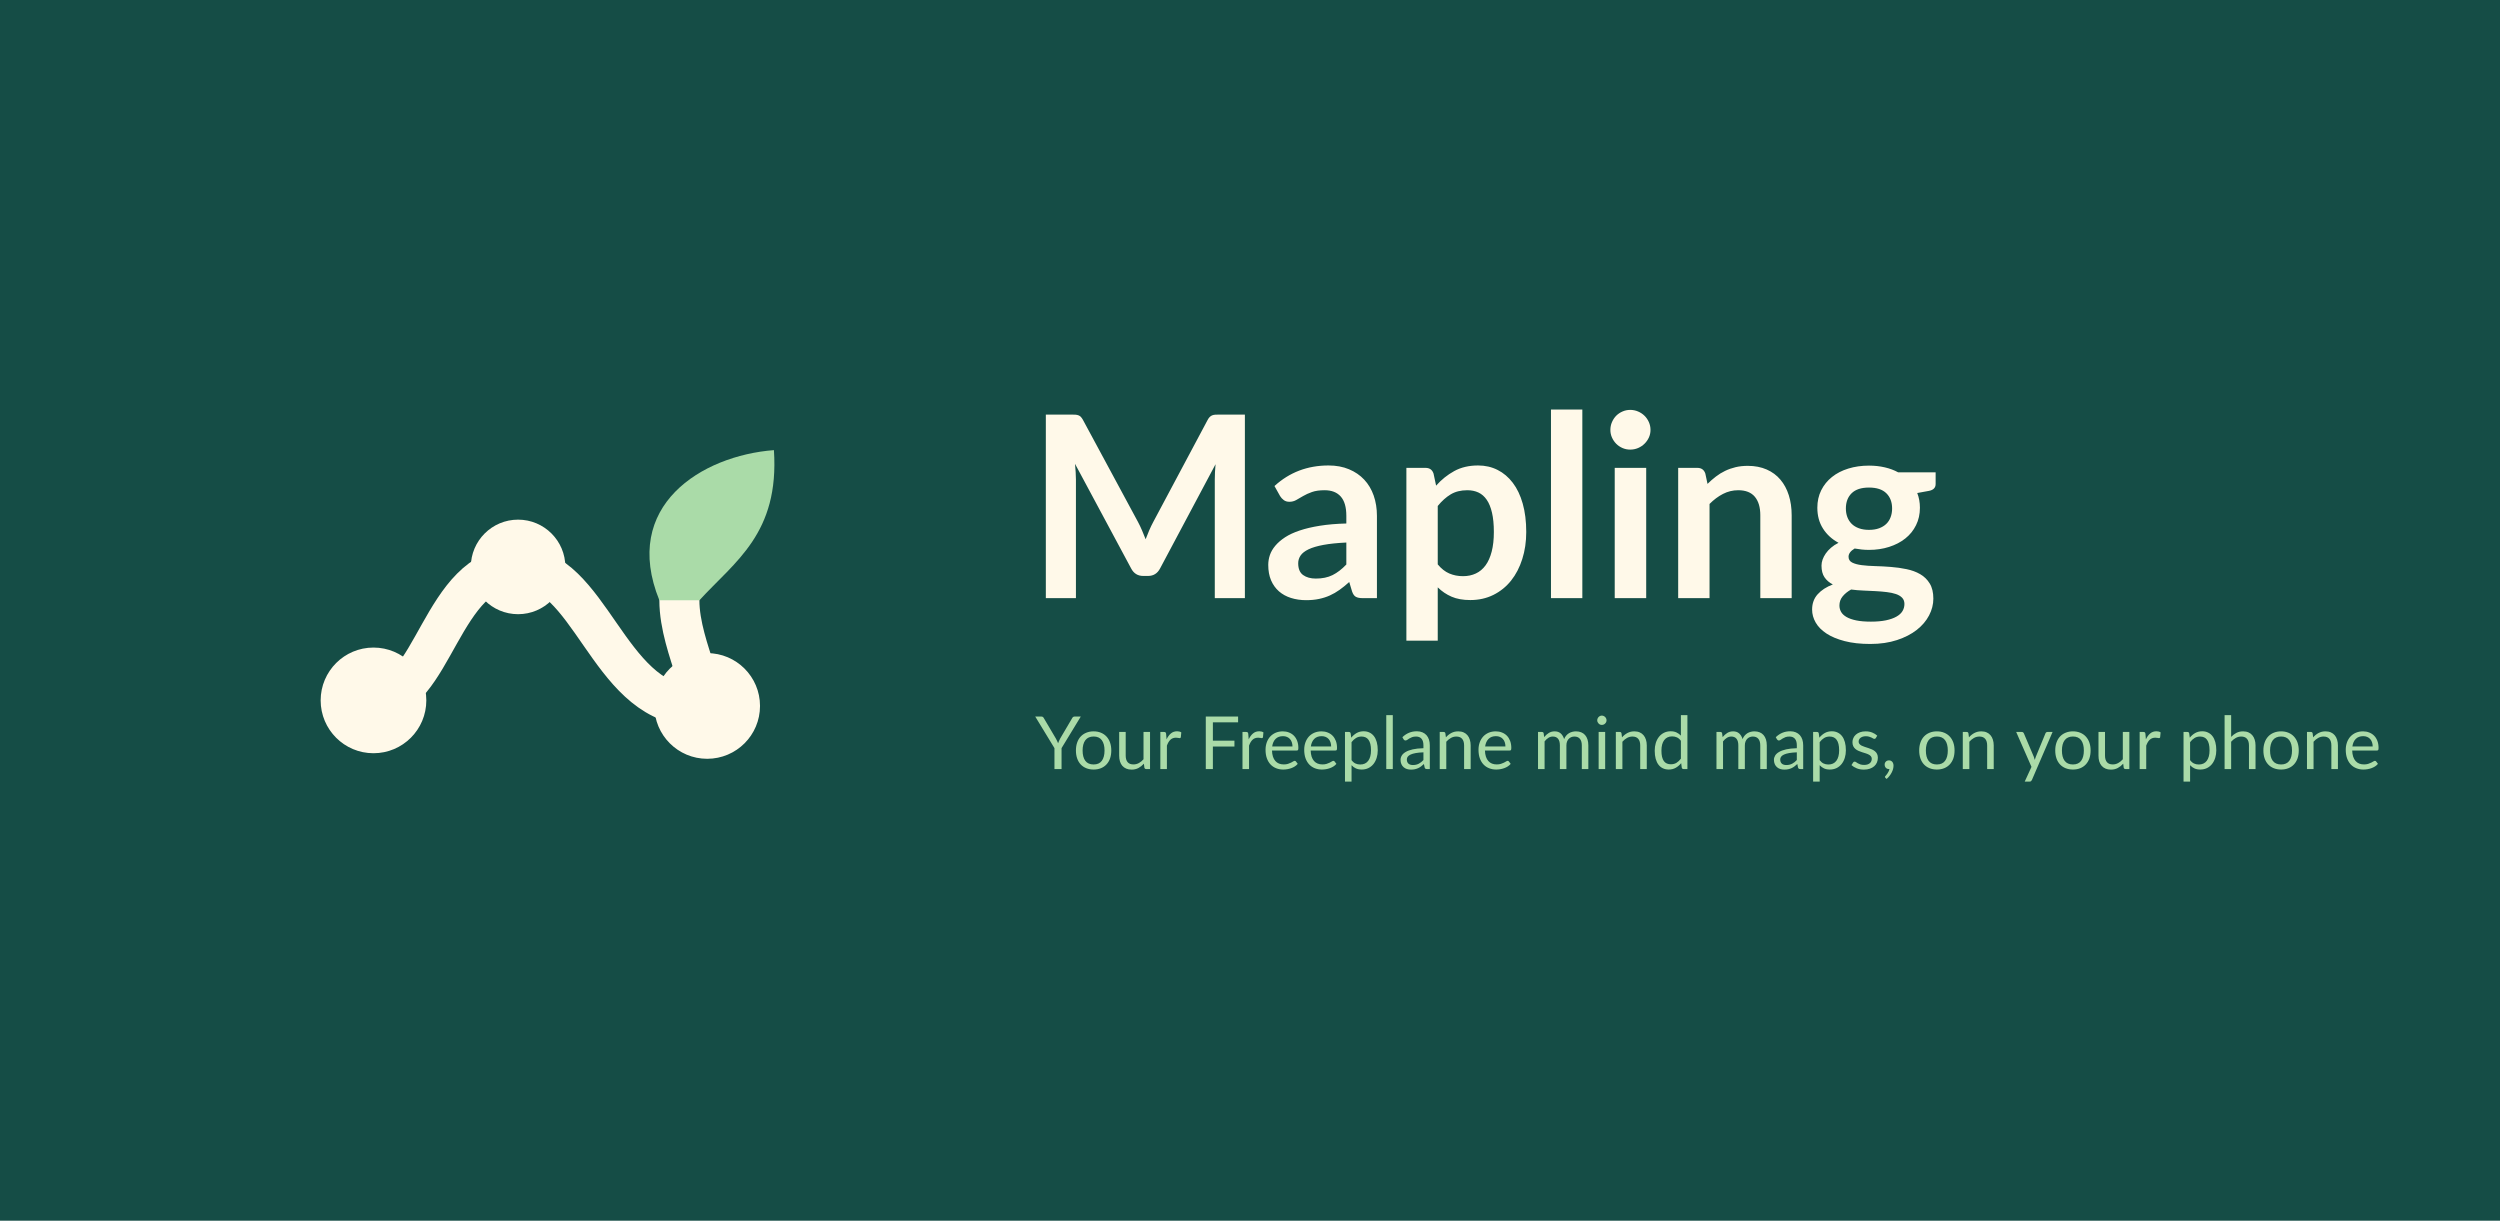
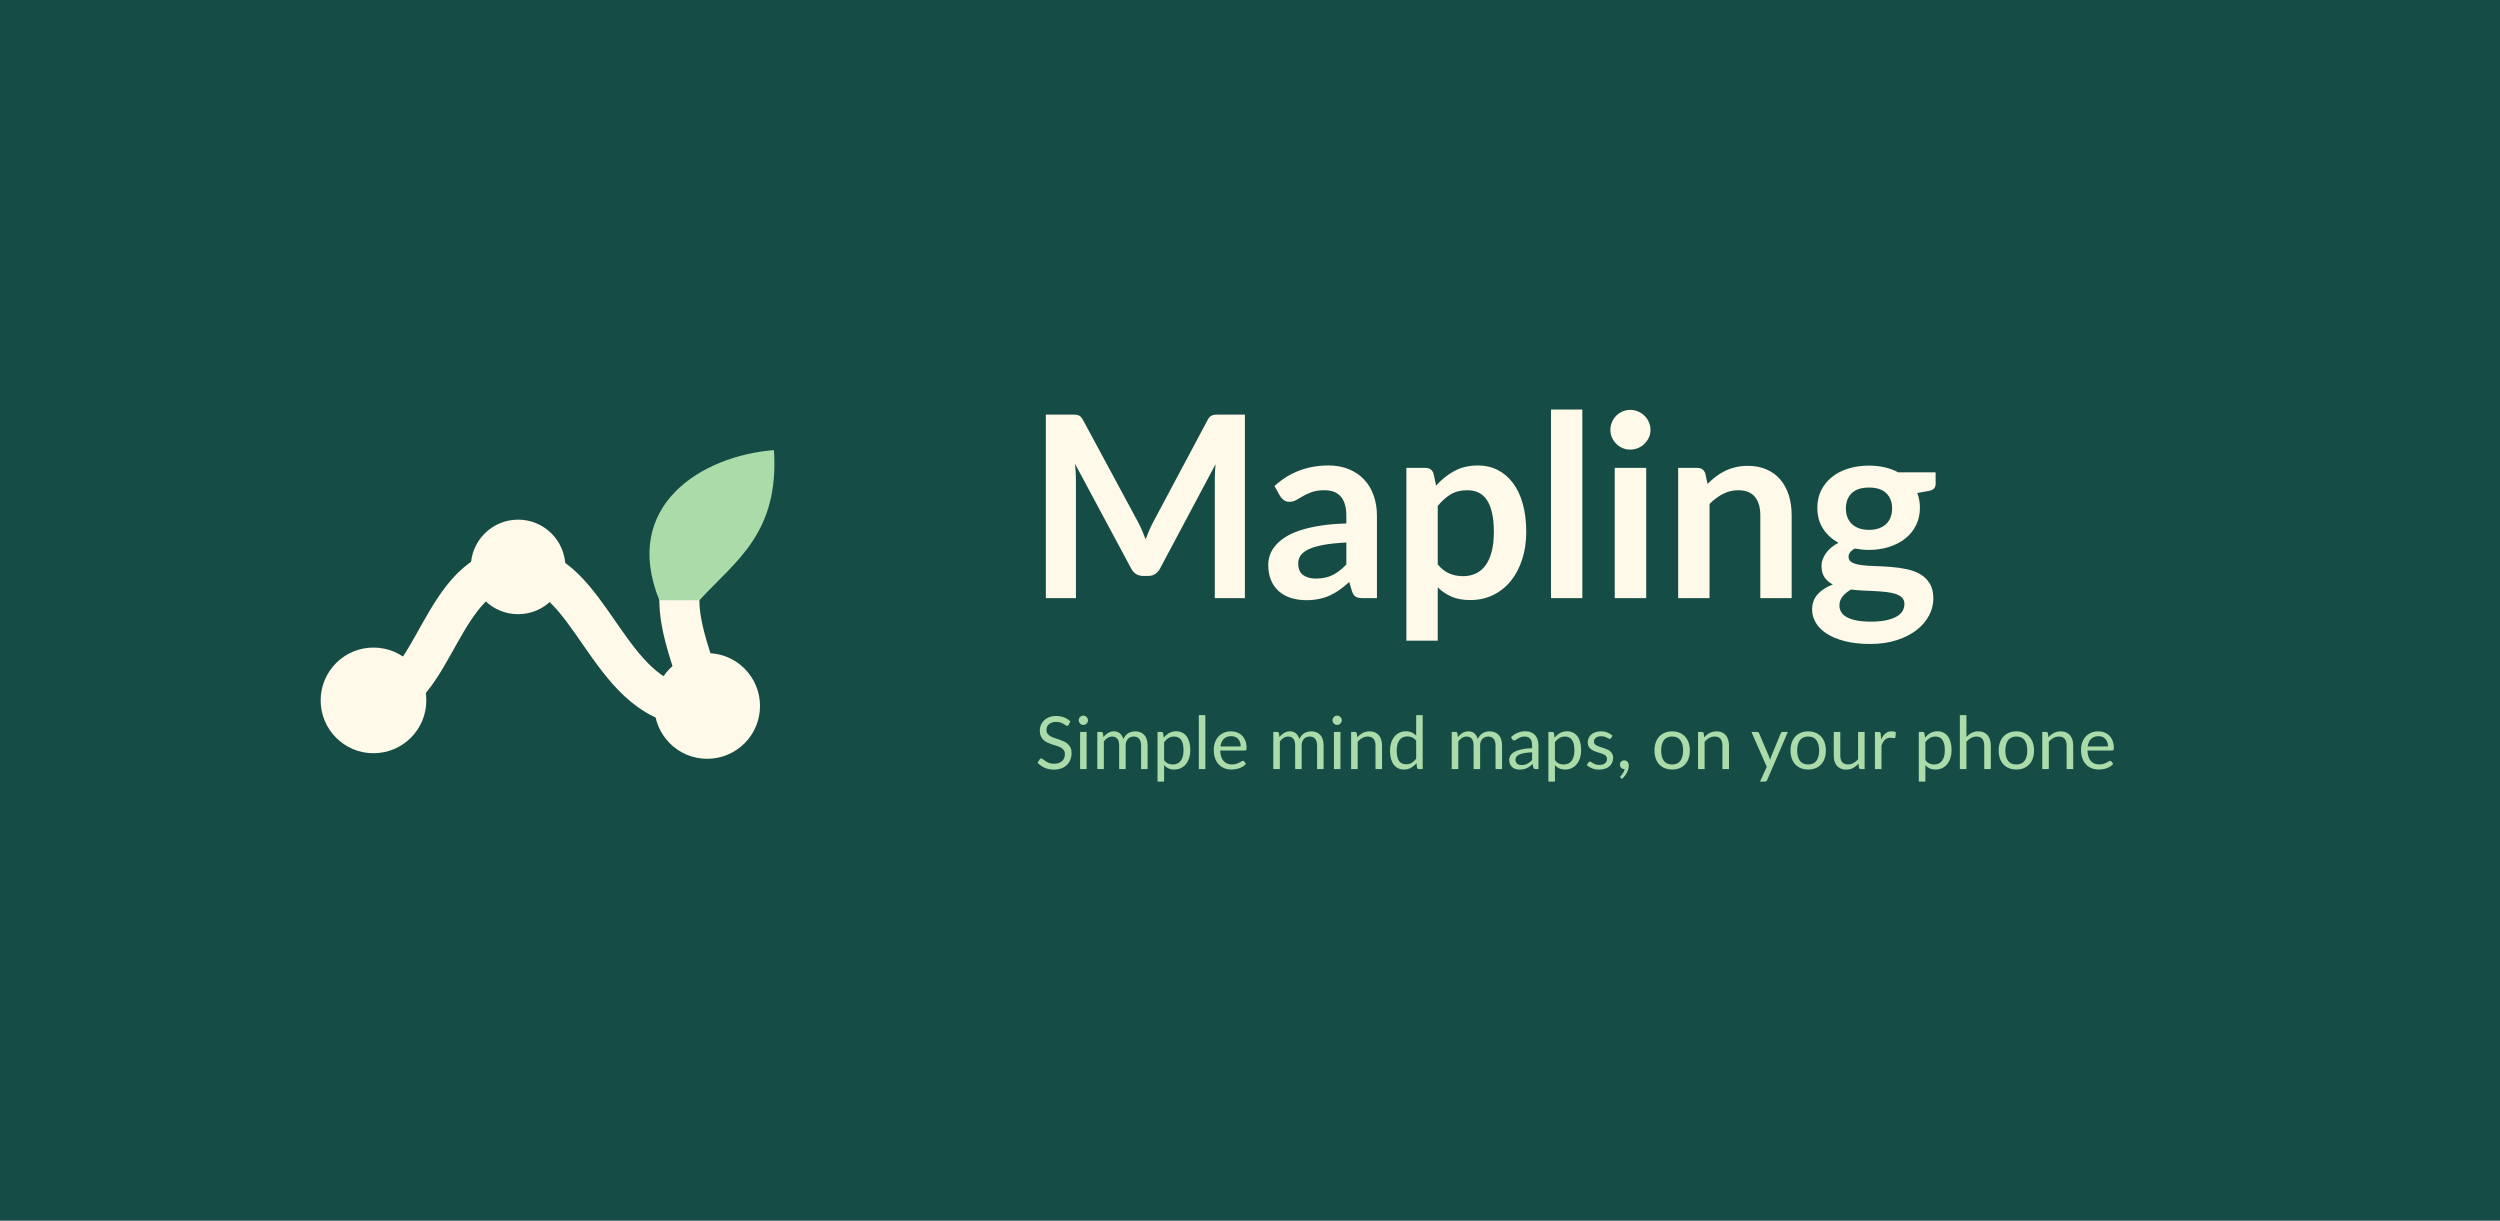
<svg xmlns="http://www.w3.org/2000/svg" width="1024" height="500" viewBox="0 0 1024 500">
  <rect width="1024" height="500" fill="#154D46" />
  <g transform="translate(40 60) scale(3.4)">
    <g transform="translate(20.5 20.5) scale(0.67)">
      <path d="M 19,69 C 30,69 31,45 45,45 C 58,45 61,69 76,70 C 81,70 74,60 74,51" fill="none" stroke="#FFF9E9" stroke-width="7.2" stroke-linecap="round" stroke-linejoin="round" />
      <path d="M 9.5,69 A 9.5,9.5 0 1,0 28.5,69 A 9.5,9.5 0 1,0 9.5,69 Z M 36.5,45 A 8.5,8.5 0 1,0 53.5,45 A 8.5,8.5 0 1,0 36.5,45 Z M 69.5,70 A 9.5,9.5 0 1,0 88.5,70 A 9.5,9.5 0 1,0 69.5,70 Z" fill="#FFF9E9" />
      <path d="M 70.4,51 C 63.5,34 78,25 91,24 C 92,39 84,44 77.6,51 Z" fill="#AADBA8" />
    </g>
  </g>
  <text x="420" y="245" font-family="Lato" font-weight="bold" font-size="104" fill="#FFF9E9">Mapling</text>
-   <text x="424" y="315" font-family="Lato" font-size="30" fill="#AADBA8">Your Freeplane mind maps, on your phone</text>
+   <text x="424" y="315" font-family="Lato" font-size="30" fill="#AADBA8">Simple mind maps, on your phone</text>
</svg>
